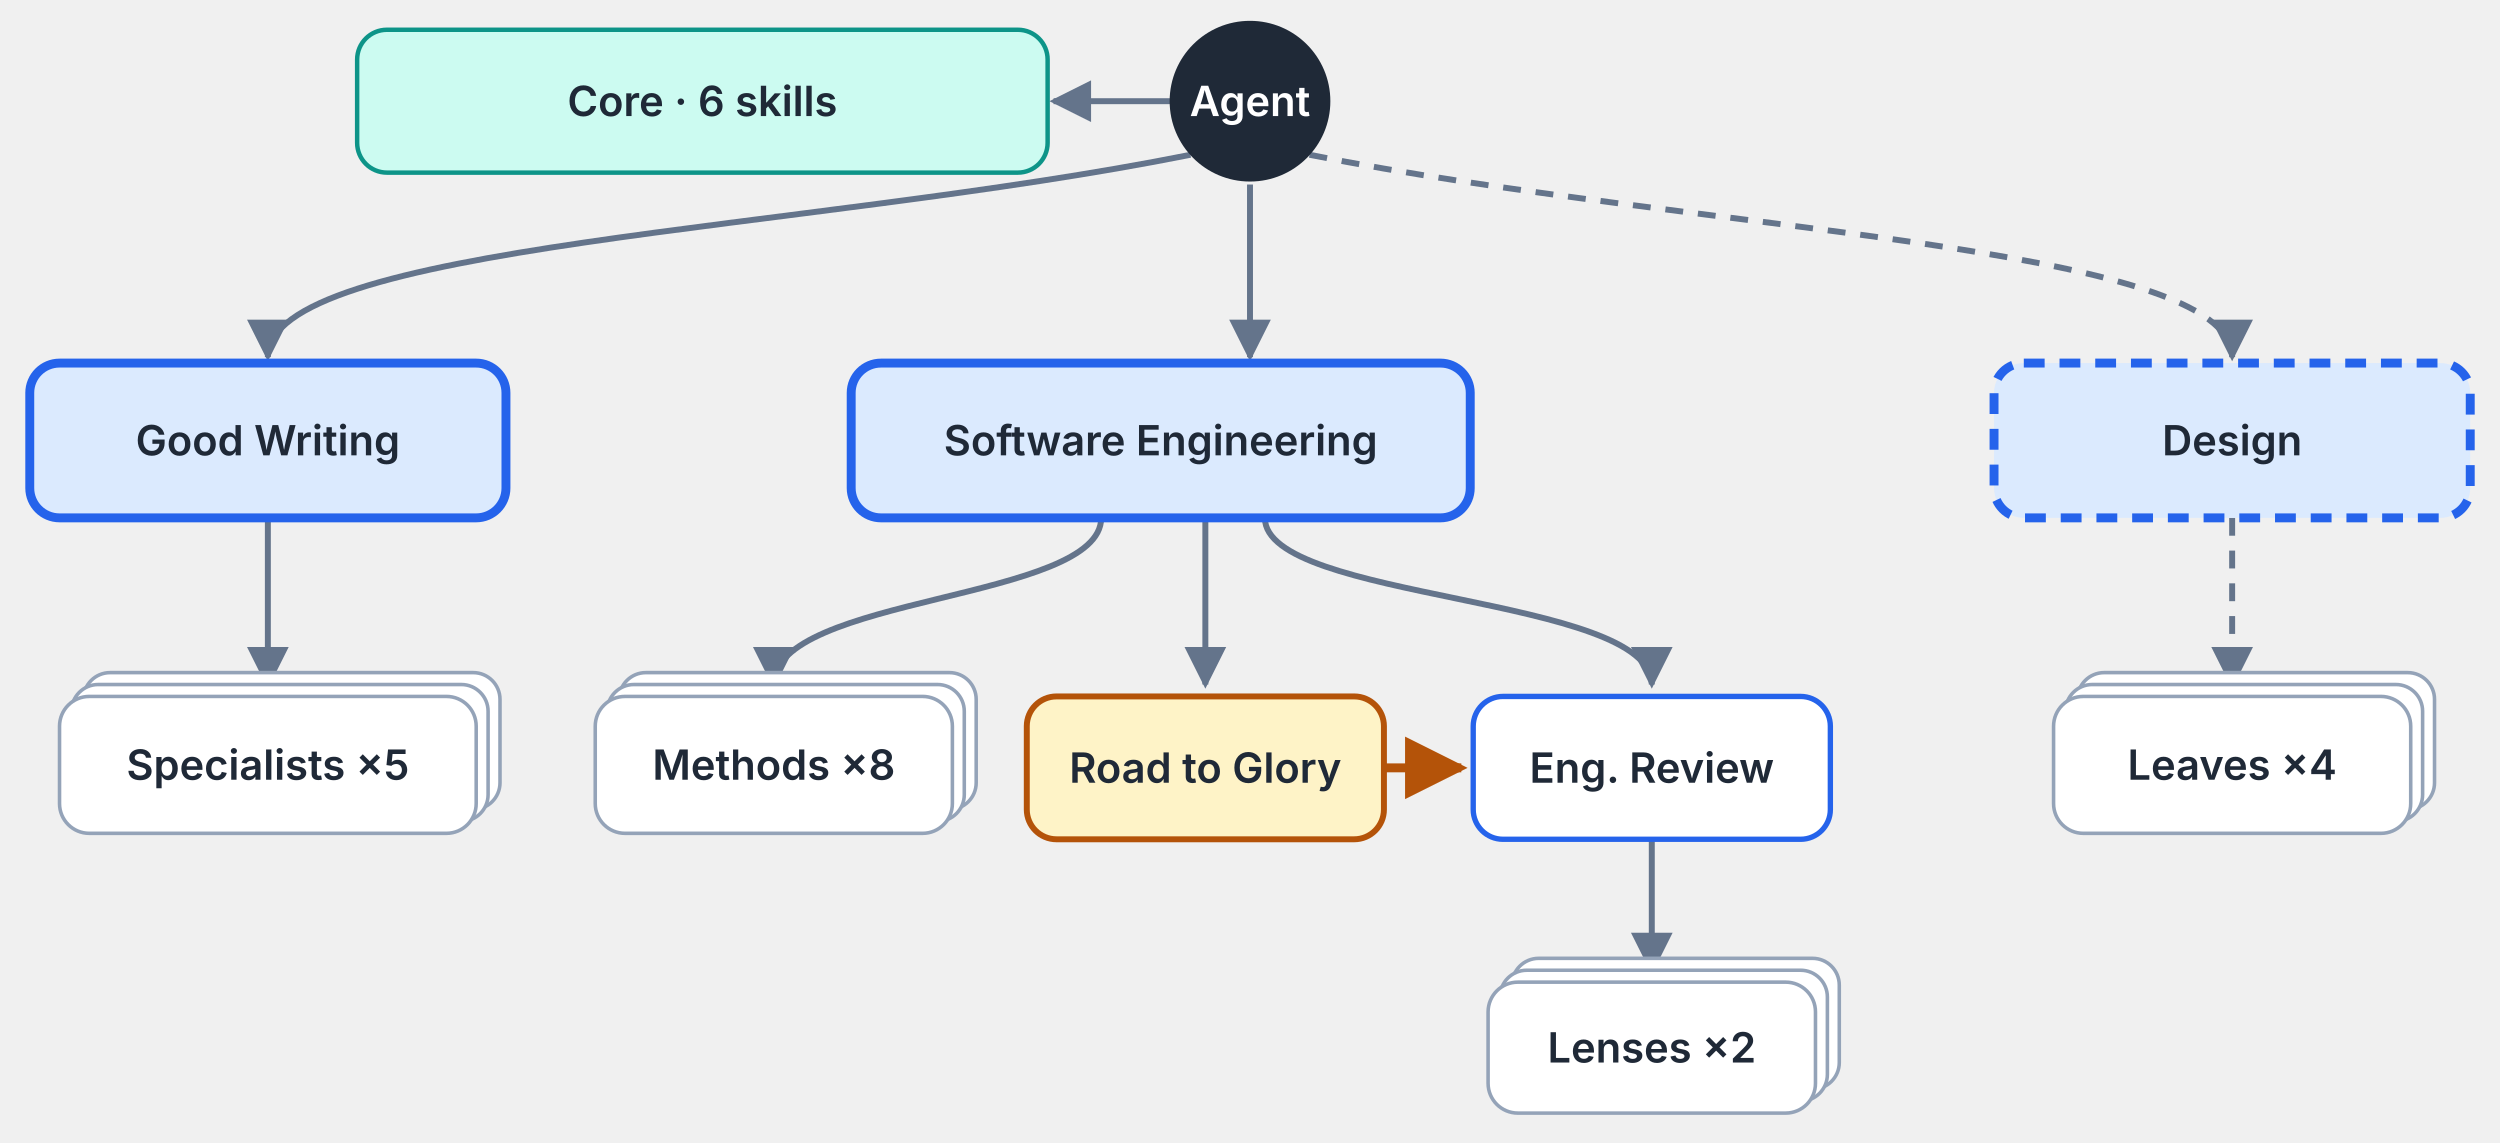
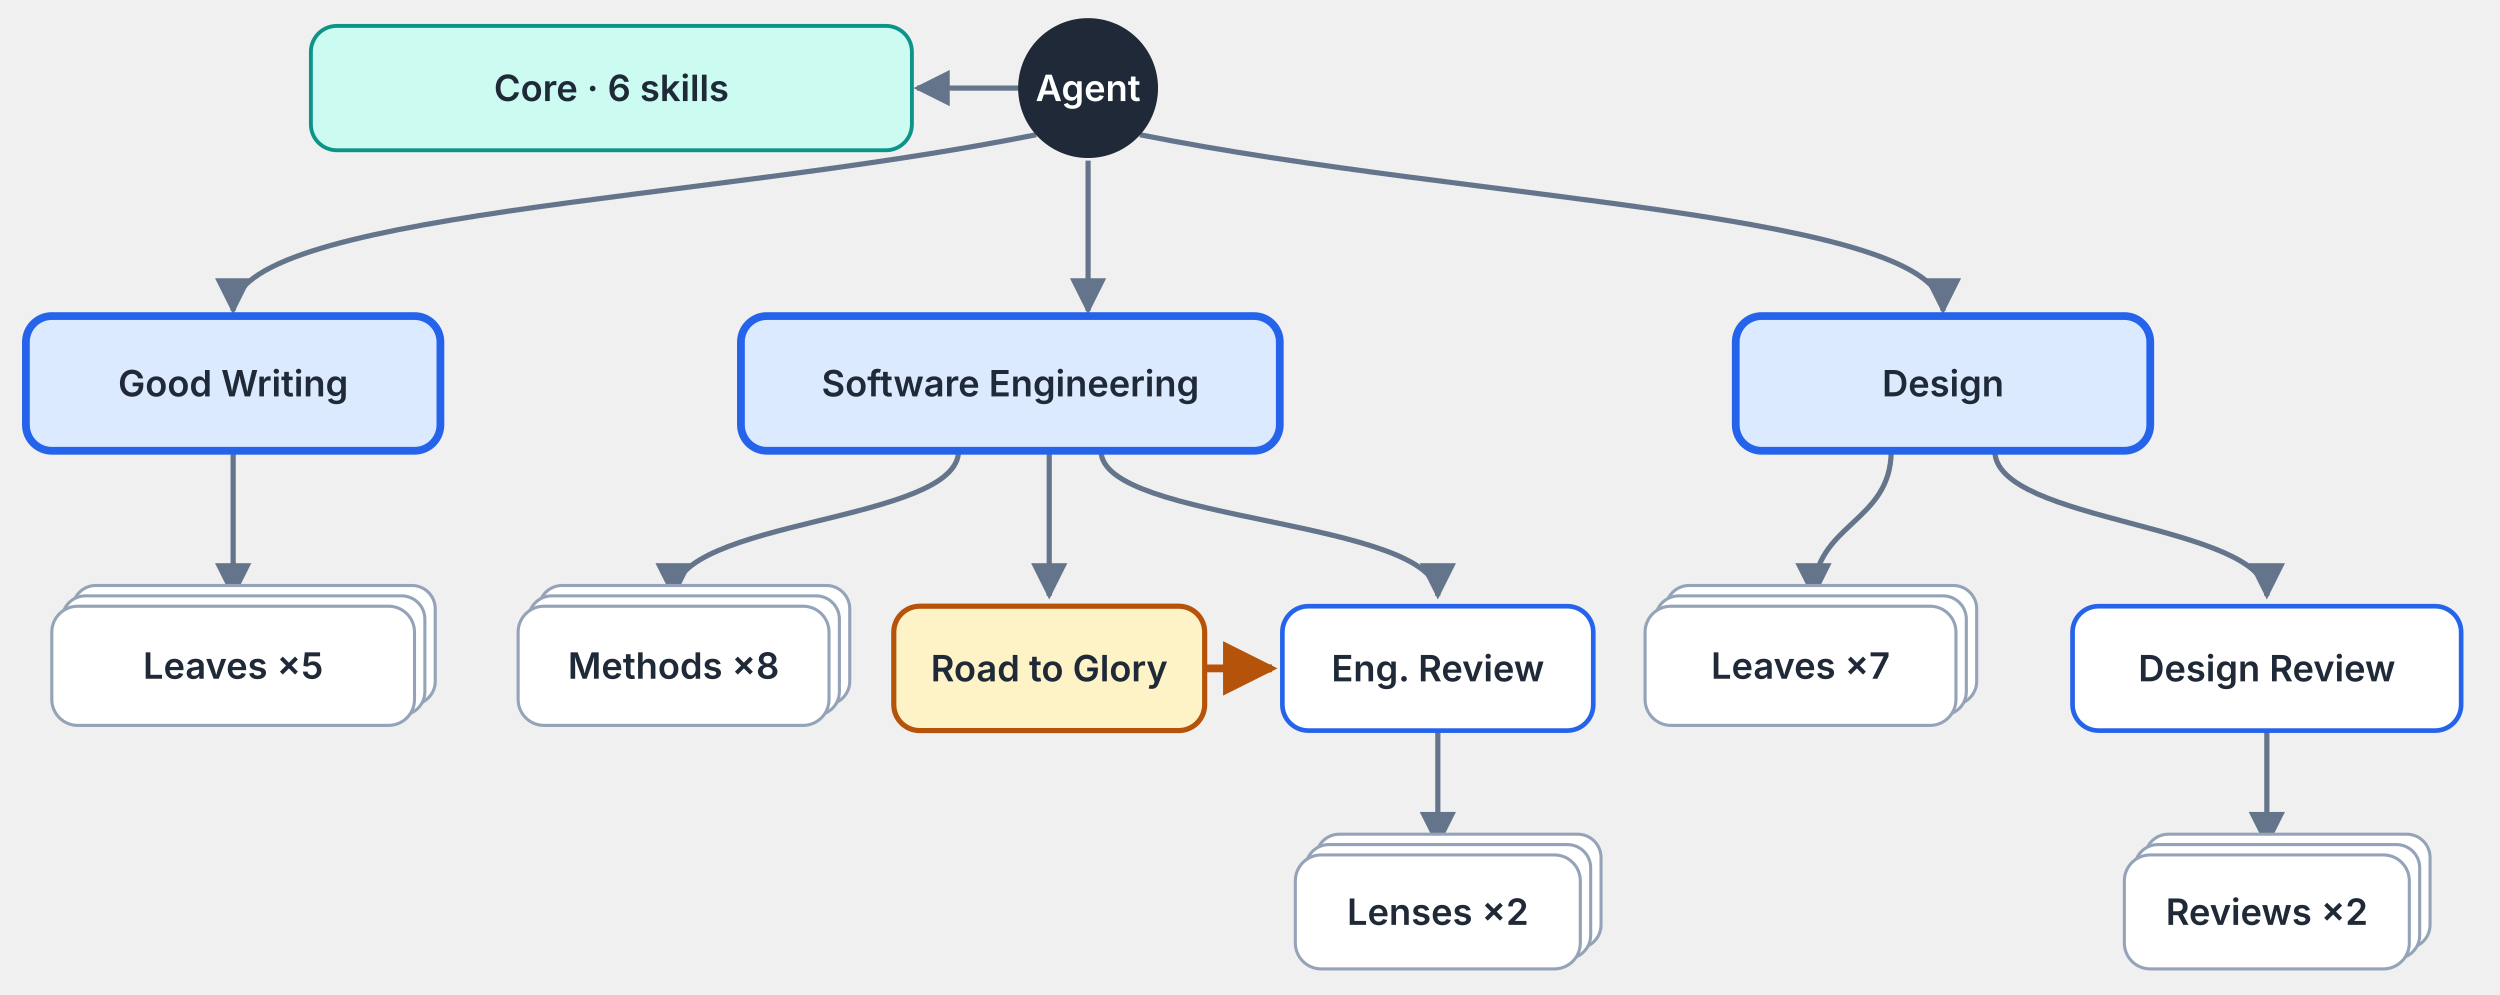
- <svg xmlns="http://www.w3.org/2000/svg" viewBox="30 14 840 384" width="840" height="384" role="img" aria-labelledby="t d">
+ <svg xmlns="http://www.w3.org/2000/svg" viewBox="30 14 965 384" width="965" height="384" role="img" aria-labelledby="t d">
  <defs>
    <marker id="e" viewBox="0 0 10 10" refX="9" refY="5" markerWidth="7" markerHeight="7" orient="auto-start-reverse">
      <path d="M0 0L10 5L0 10z" fill="#64748b" />
    </marker>
    <marker id="f" viewBox="0 0 10 10" refX="9" refY="5" markerWidth="7" markerHeight="7" orient="auto-start-reverse">
      <path d="M0 0L10 5L0 10z" fill="#b45309" />
    </marker>
    <style>.l{font:600 14px system-ui,-apple-system,Segoe UI,sans-serif;fill:#1f2937}</style>
  </defs>
  <path d="M424 48H384" fill="none" stroke="#64748b" stroke-width="2" marker-end="url(#e)" />
  <path d="M430 66C300 92 120 96 120 134" fill="none" stroke="#64748b" stroke-width="2" marker-end="url(#e)" />
  <path d="M450 76V134" fill="none" stroke="#64748b" stroke-width="2" marker-end="url(#e)" />
-   <path d="M470 66C600 92 780 96 780 134" fill="none" stroke="#64748b" stroke-width="2" stroke-dasharray="6 5" marker-end="url(#e)" />
+   <path d="M470 66C600 92 780 96 780 134" fill="none" stroke="#64748b" stroke-width="2" marker-end="url(#e)" />
  <path d="M120 188V244" fill="none" stroke="#64748b" stroke-width="2" marker-end="url(#e)" />
  <path d="M400 188C400 216 290 214 290 244" fill="none" stroke="#64748b" stroke-width="2" marker-end="url(#e)" />
  <path d="M435 188V244" fill="none" stroke="#64748b" stroke-width="2" marker-end="url(#e)" />
  <path d="M455 188C455 216 585 214 585 244" fill="none" stroke="#64748b" stroke-width="2" marker-end="url(#e)" />
  <path d="M495 272H521" fill="none" stroke="#b45309" stroke-width="3" marker-end="url(#f)" />
  <path d="M585 296V340" fill="none" stroke="#64748b" stroke-width="2" marker-end="url(#e)" />
-   <path d="M780 188V244" fill="none" stroke="#64748b" stroke-width="2" stroke-dasharray="6 5" marker-end="url(#e)" />
+   <path d="M760 188C760 216 730 216 730 244" fill="none" stroke="#64748b" stroke-width="2" marker-end="url(#e)" />
+   <path d="M800 188C800 216 905 216 905 244" fill="none" stroke="#64748b" stroke-width="2" marker-end="url(#e)" />
+   <path d="M905 296V340" fill="none" stroke="#64748b" stroke-width="2" marker-end="url(#e)" />
  <circle cx="450" cy="48" r="27" fill="#1f2937" />
  <text x="450" y="53" text-anchor="middle" class="l" style="fill:#ffffff">Agent</text>
  <rect x="150" y="24" width="232" height="48" rx="10" fill="#ccfbf1" stroke="#0d9488" stroke-width="1.5" />
  <text x="266.0" y="53.0" text-anchor="middle" class="l">Core · 6 skills</text>
  <rect x="40" y="136" width="160" height="52" rx="10" fill="#dbeafe" stroke="#2563eb" stroke-width="3" />
  <text x="120.0" y="167.0" text-anchor="middle" class="l">Good Writing</text>
  <rect x="316" y="136" width="208" height="52" rx="10" fill="#dbeafe" stroke="#2563eb" stroke-width="3" />
  <text x="420.0" y="167.0" text-anchor="middle" class="l">Software Engineering</text>
-   <rect x="700" y="136" width="160" height="52" rx="10" fill="#dbeafe" stroke="#2563eb" stroke-width="3" stroke-dasharray="7 5" />
+   <rect x="700" y="136" width="160" height="52" rx="10" fill="#dbeafe" stroke="#2563eb" stroke-width="3" />
  <text x="780.0" y="167.0" text-anchor="middle" class="l">Design</text>
  <rect x="58" y="240" width="140" height="46" rx="9" fill="#ffffff" stroke="#94a3b8" stroke-width="1.2" />
  <rect x="54" y="244" width="140" height="46" rx="9" fill="#ffffff" stroke="#94a3b8" stroke-width="1.2" />
  <rect x="50" y="248" width="140" height="46" rx="10" fill="#ffffff" stroke="#94a3b8" stroke-width="1.2" />
-   <text x="120.0" y="276.0" text-anchor="middle" class="l">Specialists ×5</text>
+   <text x="120.0" y="276.0" text-anchor="middle" class="l">Leaves ×5</text>
  <rect x="238" y="240" width="120" height="46" rx="9" fill="#ffffff" stroke="#94a3b8" stroke-width="1.2" />
  <rect x="234" y="244" width="120" height="46" rx="9" fill="#ffffff" stroke="#94a3b8" stroke-width="1.2" />
  <rect x="230" y="248" width="120" height="46" rx="10" fill="#ffffff" stroke="#94a3b8" stroke-width="1.2" />
  <text x="290.0" y="276.0" text-anchor="middle" class="l">Methods ×8</text>
  <rect x="375" y="248" width="120" height="48" rx="10" fill="#fef3c7" stroke="#b45309" stroke-width="2" />
  <text x="435.0" y="277.0" text-anchor="middle" class="l">Road to Glory</text>
  <rect x="525" y="248" width="120" height="48" rx="10" fill="#ffffff" stroke="#2563eb" stroke-width="1.8" />
  <text x="585.0" y="277.0" text-anchor="middle" class="l">Eng. Review</text>
  <rect x="538" y="336" width="110" height="44" rx="9" fill="#ffffff" stroke="#94a3b8" stroke-width="1.2" />
  <rect x="534" y="340" width="110" height="44" rx="9" fill="#ffffff" stroke="#94a3b8" stroke-width="1.2" />
  <rect x="530" y="344" width="110" height="44" rx="10" fill="#ffffff" stroke="#94a3b8" stroke-width="1.2" />
  <text x="585.0" y="371.0" text-anchor="middle" class="l">Lenses ×2</text>
-   <rect x="728" y="240" width="120" height="46" rx="9" fill="#ffffff" stroke="#94a3b8" stroke-width="1.2" />
-   <rect x="724" y="244" width="120" height="46" rx="9" fill="#ffffff" stroke="#94a3b8" stroke-width="1.2" />
-   <rect x="720" y="248" width="120" height="46" rx="10" fill="#ffffff" stroke="#94a3b8" stroke-width="1.2" />
-   <text x="780.0" y="276.0" text-anchor="middle" class="l">Leaves ×4</text>
+   <rect x="673" y="240" width="120" height="46" rx="9" fill="#ffffff" stroke="#94a3b8" stroke-width="1.2" />
+   <rect x="669" y="244" width="120" height="46" rx="9" fill="#ffffff" stroke="#94a3b8" stroke-width="1.2" />
+   <rect x="665" y="248" width="120" height="46" rx="10" fill="#ffffff" stroke="#94a3b8" stroke-width="1.2" />
+   <text x="725.0" y="276.0" text-anchor="middle" class="l">Leaves ×7</text>
+   <rect x="830" y="248" width="150" height="48" rx="10" fill="#ffffff" stroke="#2563eb" stroke-width="1.8" />
+   <text x="905.0" y="277.0" text-anchor="middle" class="l">Design Review</text>
+   <rect x="858" y="336" width="110" height="44" rx="9" fill="#ffffff" stroke="#94a3b8" stroke-width="1.2" />
+   <rect x="854" y="340" width="110" height="44" rx="9" fill="#ffffff" stroke="#94a3b8" stroke-width="1.2" />
+   <rect x="850" y="344" width="110" height="44" rx="10" fill="#ffffff" stroke="#94a3b8" stroke-width="1.2" />
+   <text x="905.0" y="371.0" text-anchor="middle" class="l">Reviews ×2</text>
</svg>
